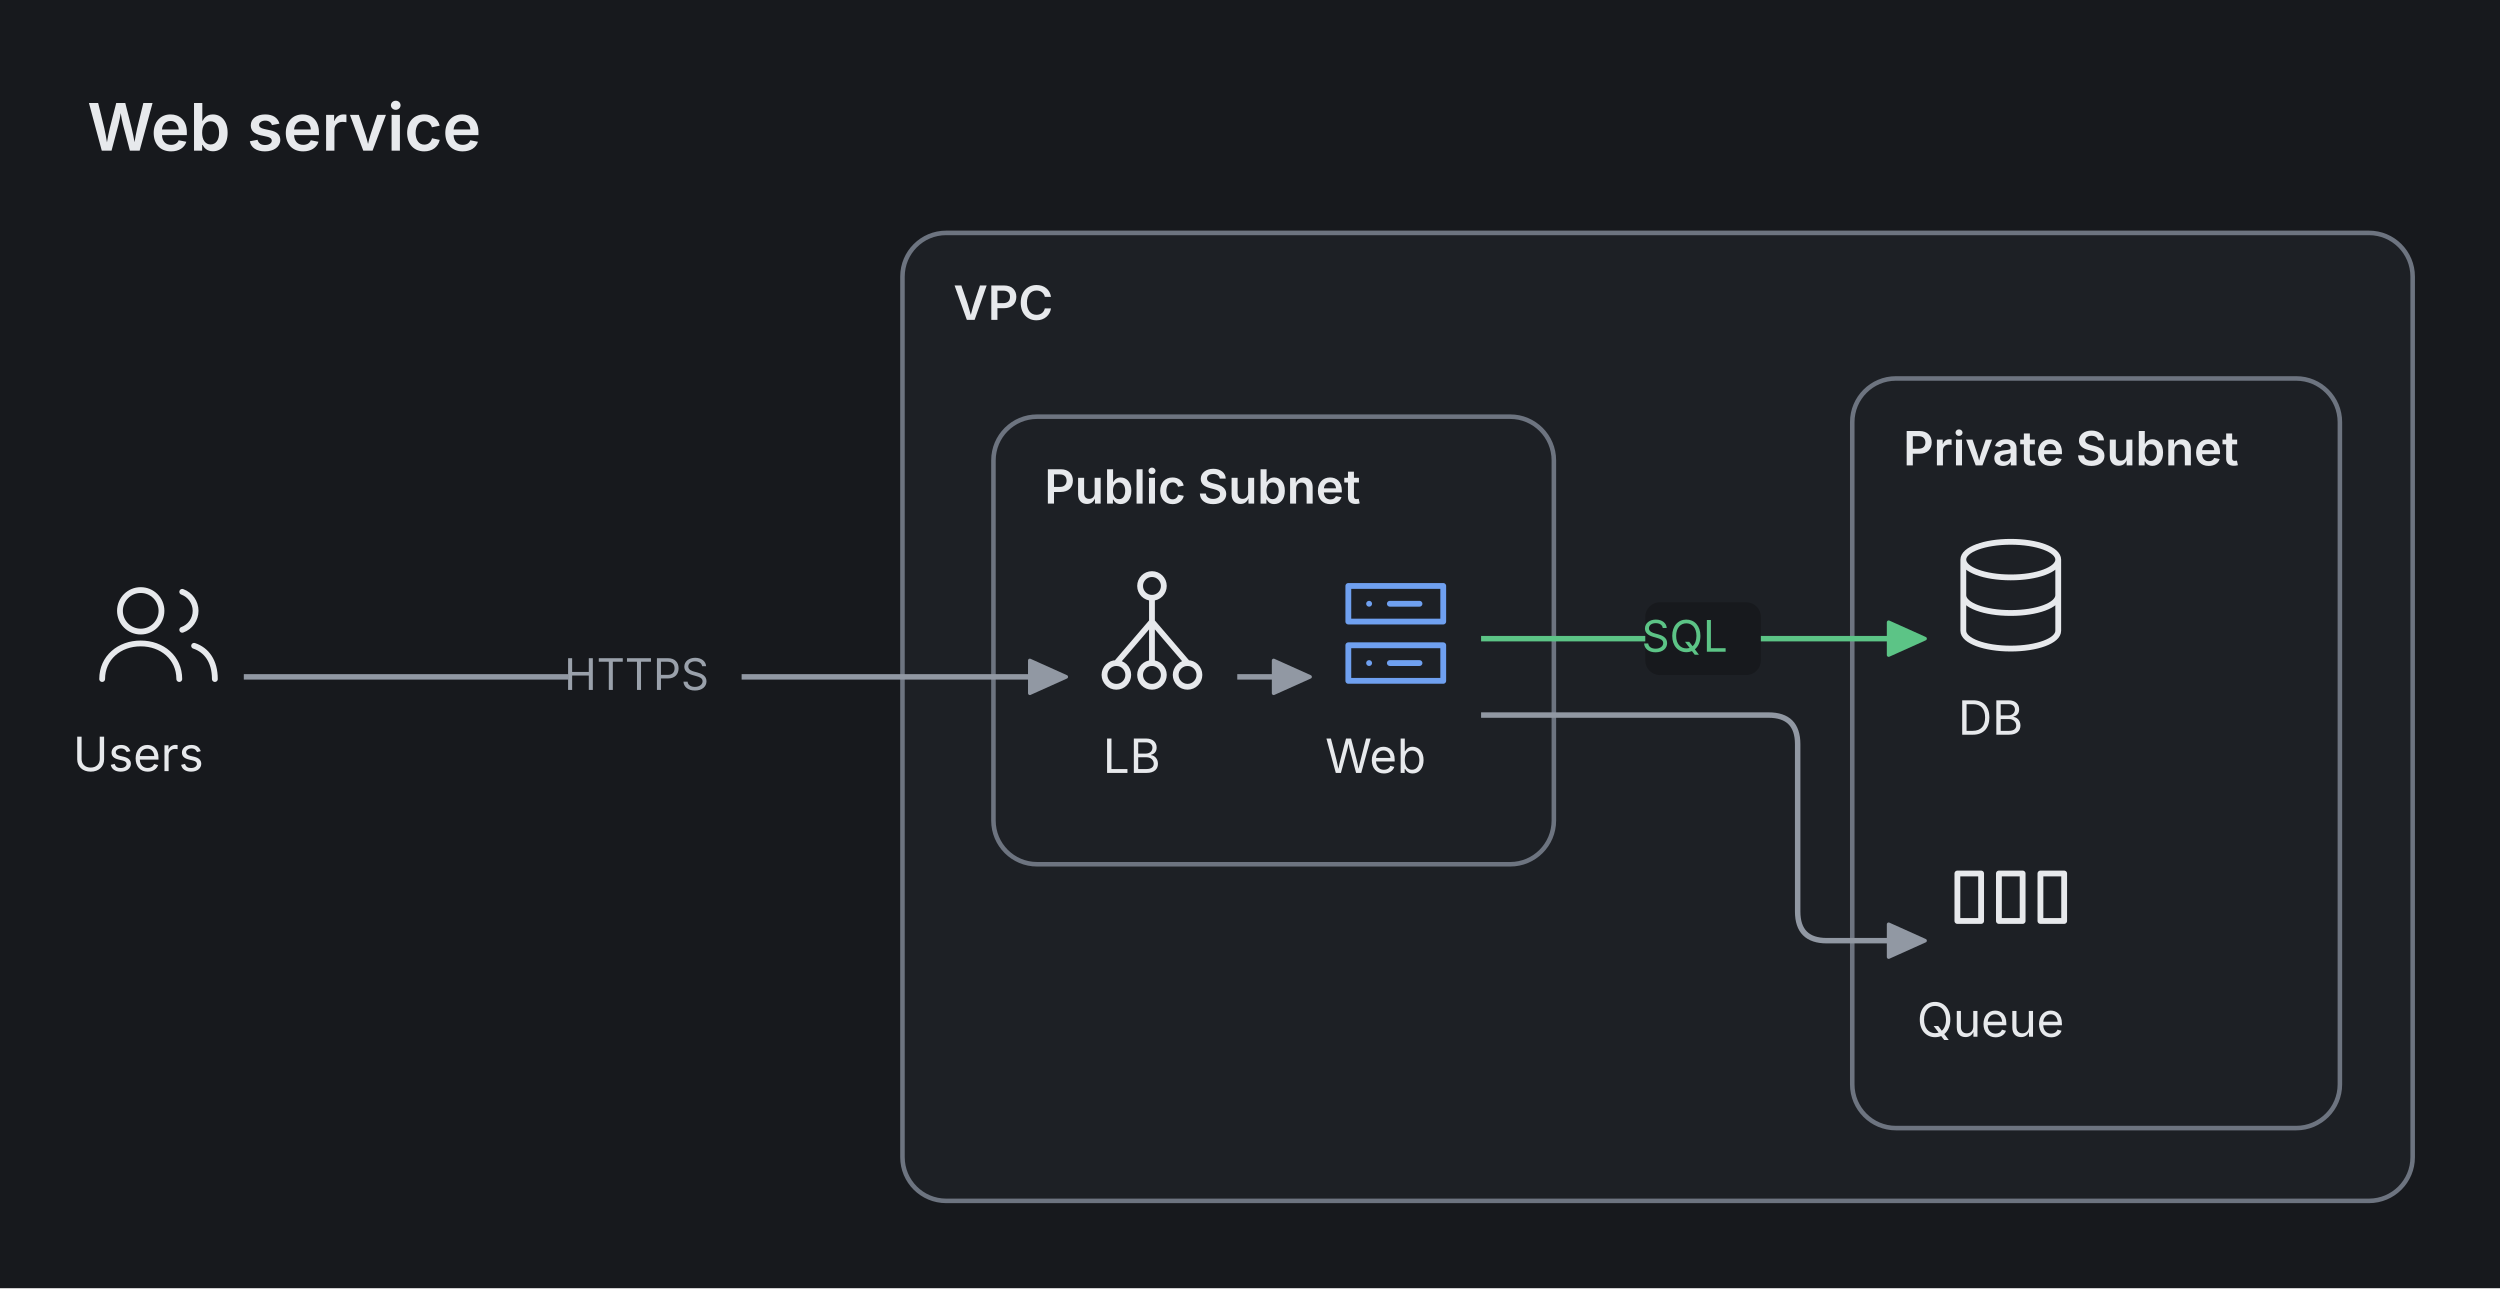
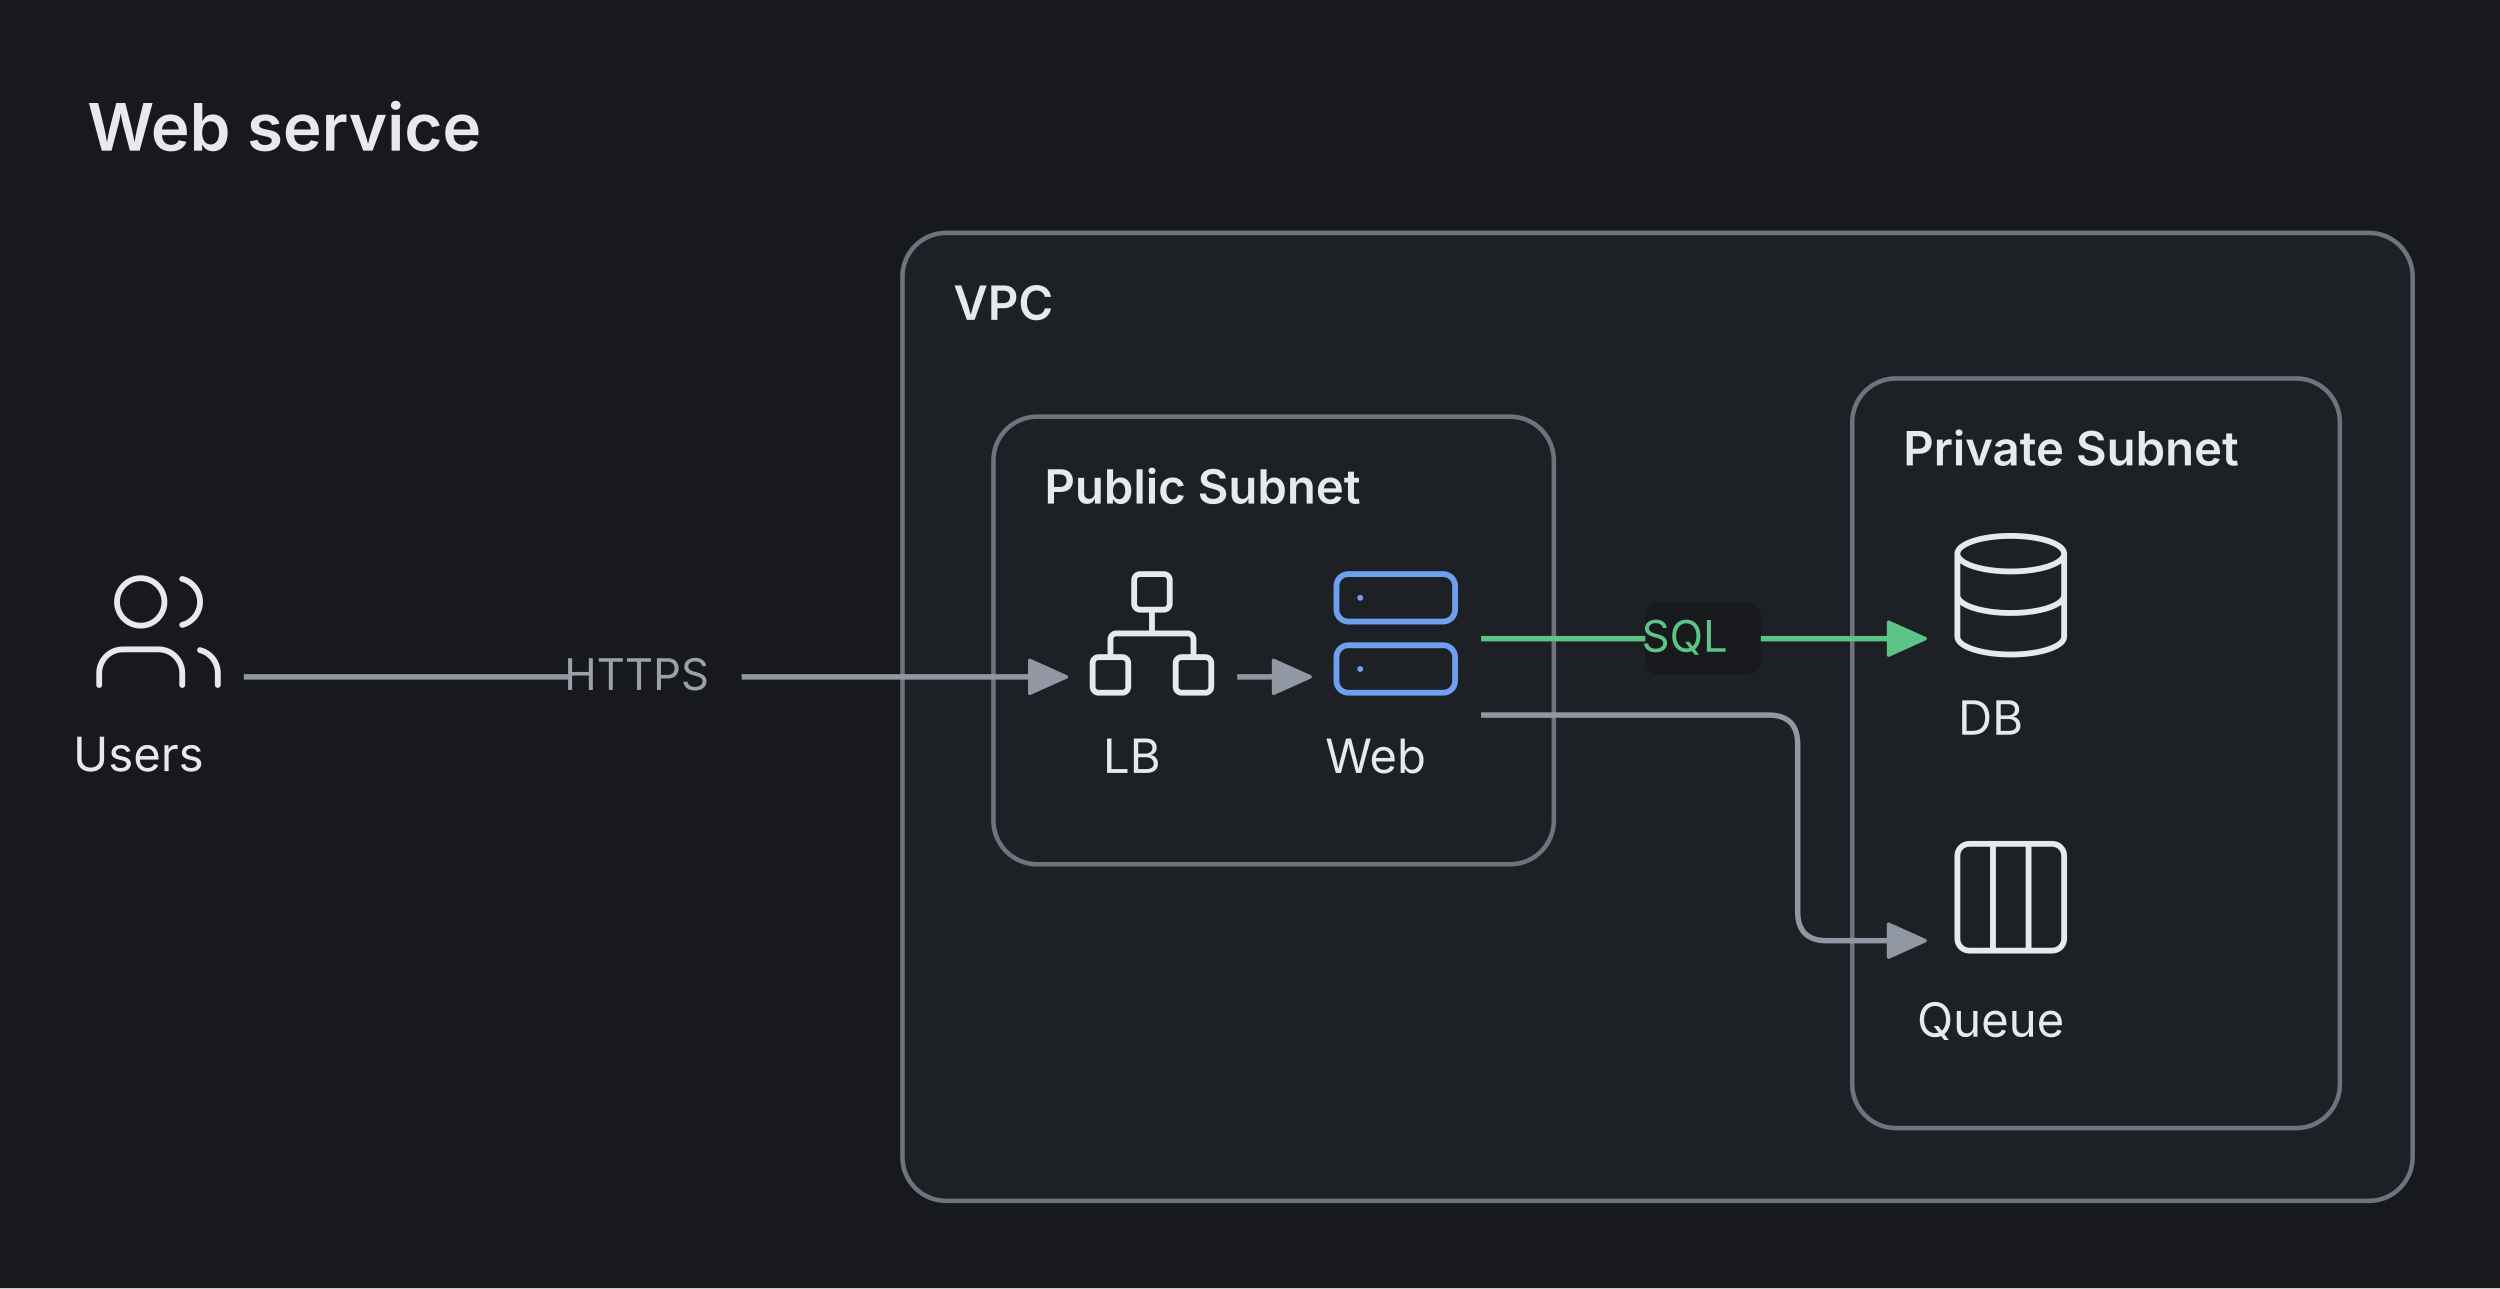
<svg xmlns="http://www.w3.org/2000/svg" width="687" height="354" viewBox="0 0 687 354" font-family="Inter, 'Inter var', system-ui, -apple-system, 'Segoe UI', 'Noto Sans KR', sans-serif" data-diagram="cloud-architecture" data-theme="dark">
  <rect width="687" height="354" fill="#17191d" />
  <g data-role="group" data-id="VPC">
    <rect x="248" y="64" width="415" height="266" rx="12" fill="#1d2025" stroke="#6d7480" stroke-width="1.25" />
  </g>
  <text font-size="13" font-weight="600" fill="#e7e9ec" text-anchor="start" xml:space="preserve">
    <tspan x="262" y="87.9">VPC</tspan>
  </text>
  <g data-role="group" data-id="Public Subnet">
    <rect x="273" y="114.5" width="154" height="123" rx="12" fill="#1d2025" stroke="#6d7480" stroke-width="1.25" />
  </g>
  <text font-size="13" font-weight="600" fill="#e7e9ec" text-anchor="start" xml:space="preserve">
    <tspan x="287" y="138.4">Public Subnet</tspan>
  </text>
  <g data-role="group" data-id="Private Subnet">
    <rect x="509" y="104" width="134" height="206" rx="12" fill="#1d2025" stroke="#6d7480" stroke-width="1.25" />
  </g>
  <text font-size="13" font-weight="600" fill="#e7e9ec" text-anchor="start" xml:space="preserve">
    <tspan x="523" y="127.9">Private Subnet</tspan>
  </text>
  <g data-edge="e1">
    <path d="M67,186L285,186" fill="none" stroke="#9198a3" stroke-width="1.5" stroke-linejoin="round" />
    <path d="M293 186L283 181.5L283 190.5Z" fill="#9198a3" stroke="#9198a3" stroke-width="1" stroke-linejoin="round" />
  </g>
  <g data-edge="e2">
    <path d="M340,186L352,186" fill="none" stroke="#9198a3" stroke-width="1.5" stroke-linejoin="round" />
    <path d="M360 186L350 181.5L350 190.5Z" fill="#9198a3" stroke="#9198a3" stroke-width="1" stroke-linejoin="round" />
  </g>
  <g data-edge="e3">
    <path d="M407,175.5L521,175.5" fill="none" stroke="#5cc486" stroke-width="1.5" stroke-linejoin="round" />
    <path d="M529 175.5L519 171L519 180Z" fill="#5cc486" stroke="#5cc486" stroke-width="1" stroke-linejoin="round" />
  </g>
  <g data-edge="e4">
    <path d="M407 196.5L486 196.5Q494 196.5 494 204.5L494 250.5Q494 258.5 502 258.5L521 258.5" fill="none" stroke="#9198a3" stroke-width="1.5" stroke-linejoin="round" />
    <path d="M529 258.5L519 254L519 263Z" fill="#9198a3" stroke="#9198a3" stroke-width="1" stroke-linejoin="round" />
  </g>
-   <g data-icon="users" transform="translate(24 154) scale(1.63)">
-     <path d="M9 5a3.5 3.5 0 1 1 0 7 3.5 3.5 0 0 1 0-7z M2.5 20c0-3.6 2.9-6 6.5-6s6.5 2.4 6.5 6 M16 5.3a3.4 3.4 0 0 1 0 6.4 M18 14.4c2.1.7 3.5 2.6 3.5 5.6" fill="none" stroke="#e7e9ec" stroke-width="0.98" stroke-linecap="round" stroke-linejoin="round" />
+   <g data-icon="users" data-icon-set="lucide" transform="translate(24 154) scale(1.63)">
+     <path d="M16 21v-2a4 4 0 0 0-4-4H6a4 4 0 0 0-4 4v2 M16 3.128a4 4 0 0 1 0 7.744 M22 21v-2a4 4 0 0 0-3-3.87 M5 7a4 4 0 1 0 8 0a4 4 0 1 0 -8 0" fill="none" stroke="#e7e9ec" stroke-width="0.98" stroke-linecap="round" stroke-linejoin="round" />
  </g>
  <text font-size="13" fill="#e7e9ec" text-anchor="middle" xml:space="preserve">
    <tspan x="43.5" y="211.9">Users</tspan>
  </text>
-   <g data-icon="aws-elb" transform="translate(297 154.5) scale(1.63)">
-     <path d="M12 6v4 M12 10l-6 7 M12 10l6 7 M12 10v7 M12 2a2 2 0 1 1 0 4 2 2 0 0 1 0-4z M6 17a2 2 0 1 1 0 4 2 2 0 0 1 0-4z M12 17a2 2 0 1 1 0 4 2 2 0 0 1 0-4z M18 17a2 2 0 1 1 0 4 2 2 0 0 1 0-4z" fill="none" stroke="#e7e9ec" stroke-width="0.98" stroke-linecap="round" stroke-linejoin="round" />
+   <g data-icon="aws-elb" data-icon-set="lucide" transform="translate(297 154.5) scale(1.63)">
+     <path d="M17 16h4a1 1 0 0 1 1 1v4a1 1 0 0 1 -1 1h-4a1 1 0 0 1 -1 -1v-4a1 1 0 0 1 1 -1Z M3 16h4a1 1 0 0 1 1 1v4a1 1 0 0 1 -1 1h-4a1 1 0 0 1 -1 -1v-4a1 1 0 0 1 1 -1Z M10 2h4a1 1 0 0 1 1 1v4a1 1 0 0 1 -1 1h-4a1 1 0 0 1 -1 -1v-4a1 1 0 0 1 1 -1Z M5 16v-3a1 1 0 0 1 1-1h12a1 1 0 0 1 1 1v3 M12 12V8" fill="none" stroke="#e7e9ec" stroke-width="0.98" stroke-linecap="round" stroke-linejoin="round" />
  </g>
  <text font-size="13" fill="#e7e9ec" text-anchor="middle" xml:space="preserve">
    <tspan x="316.5" y="212.4">LB</tspan>
  </text>
-   <g data-icon="aws-ec2" transform="translate(364 154.5) scale(1.63)">
-     <path d="M4 4h16v6H4z M4 14h16v6H4z M7.5 7h.01 M7.5 17h.01 M11 7h5 M11 17h5" fill="none" stroke="#6fa0f0" stroke-width="0.98" stroke-linecap="round" stroke-linejoin="round" />
+   <g data-icon="aws-ec2" data-icon-set="lucide" transform="translate(364 154.5) scale(1.63)">
+     <path d="M4 2h16a2 2 0 0 1 2 2v4a2 2 0 0 1 -2 2h-16a2 2 0 0 1 -2 -2v-4a2 2 0 0 1 2 -2Z M4 14h16a2 2 0 0 1 2 2v4a2 2 0 0 1 -2 2h-16a2 2 0 0 1 -2 -2v-4a2 2 0 0 1 2 -2Z M6 6L6.01 6 M6 18L6.01 18" fill="none" stroke="#6fa0f0" stroke-width="0.98" stroke-linecap="round" stroke-linejoin="round" />
  </g>
  <text font-size="13" fill="#e7e9ec" text-anchor="middle" xml:space="preserve">
    <tspan x="383.5" y="212.4">Web</tspan>
  </text>
-   <g data-icon="aws-rds" transform="translate(533 144) scale(1.63)">
-     <path d="M4 6c0-1.7 3.6-3 8-3s8 1.3 8 3-3.6 3-8 3-8-1.3-8-3z M4 6v12c0 1.7 3.6 3 8 3s8-1.3 8-3V6 M4 12c0 1.7 3.6 3 8 3s8-1.3 8-3" fill="none" stroke="#e7e9ec" stroke-width="0.98" stroke-linecap="round" stroke-linejoin="round" />
+   <g data-icon="aws-rds" data-icon-set="lucide" transform="translate(533 144) scale(1.63)">
+     <path d="M3 5a9 3 0 1 0 18 0a9 3 0 1 0 -18 0 M3 5V19A9 3 0 0 0 21 19V5 M3 12A9 3 0 0 0 21 12" fill="none" stroke="#e7e9ec" stroke-width="0.98" stroke-linecap="round" stroke-linejoin="round" />
  </g>
  <text font-size="13" fill="#e7e9ec" text-anchor="middle" xml:space="preserve">
    <tspan x="552.5" y="201.9">DB</tspan>
  </text>
-   <g data-icon="aws-sqs" transform="translate(533 227) scale(1.63)">
-     <path d="M3 8h4v8H3z M10 8h4v8h-4z M17 8h4v8h-4z" fill="none" stroke="#e7e9ec" stroke-width="0.98" stroke-linecap="round" stroke-linejoin="round" />
+   <g data-icon="aws-sqs" data-icon-set="lucide" transform="translate(533 227) scale(1.63)">
+     <path d="M5 3h14a2 2 0 0 1 2 2v14a2 2 0 0 1 -2 2h-14a2 2 0 0 1 -2 -2v-14a2 2 0 0 1 2 -2Z M9 3v18 M15 3v18" fill="none" stroke="#e7e9ec" stroke-width="0.98" stroke-linecap="round" stroke-linejoin="round" />
  </g>
  <text font-size="13" fill="#e7e9ec" text-anchor="middle" xml:space="preserve">
    <tspan x="552.5" y="284.9">Queue</tspan>
  </text>
  <rect x="156.2" y="176" width="47.6" height="20" rx="4" fill="#17191d" />
  <text font-size="12" fill="#9aa1ab" text-anchor="middle" xml:space="preserve">
    <tspan x="180" y="189.6">HTTPS</tspan>
  </text>
  <rect x="452.12" y="165.5" width="31.76" height="20" rx="4" fill="#17191d" />
  <text font-size="12" fill="#5cc486" text-anchor="middle" xml:space="preserve">
    <tspan x="468" y="179.1">SQL</tspan>
  </text>
  <text font-size="18" font-weight="600" fill="#e7e9ec" text-anchor="start" xml:space="preserve">
    <tspan x="24" y="41.4">Web service</tspan>
  </text>
</svg>
